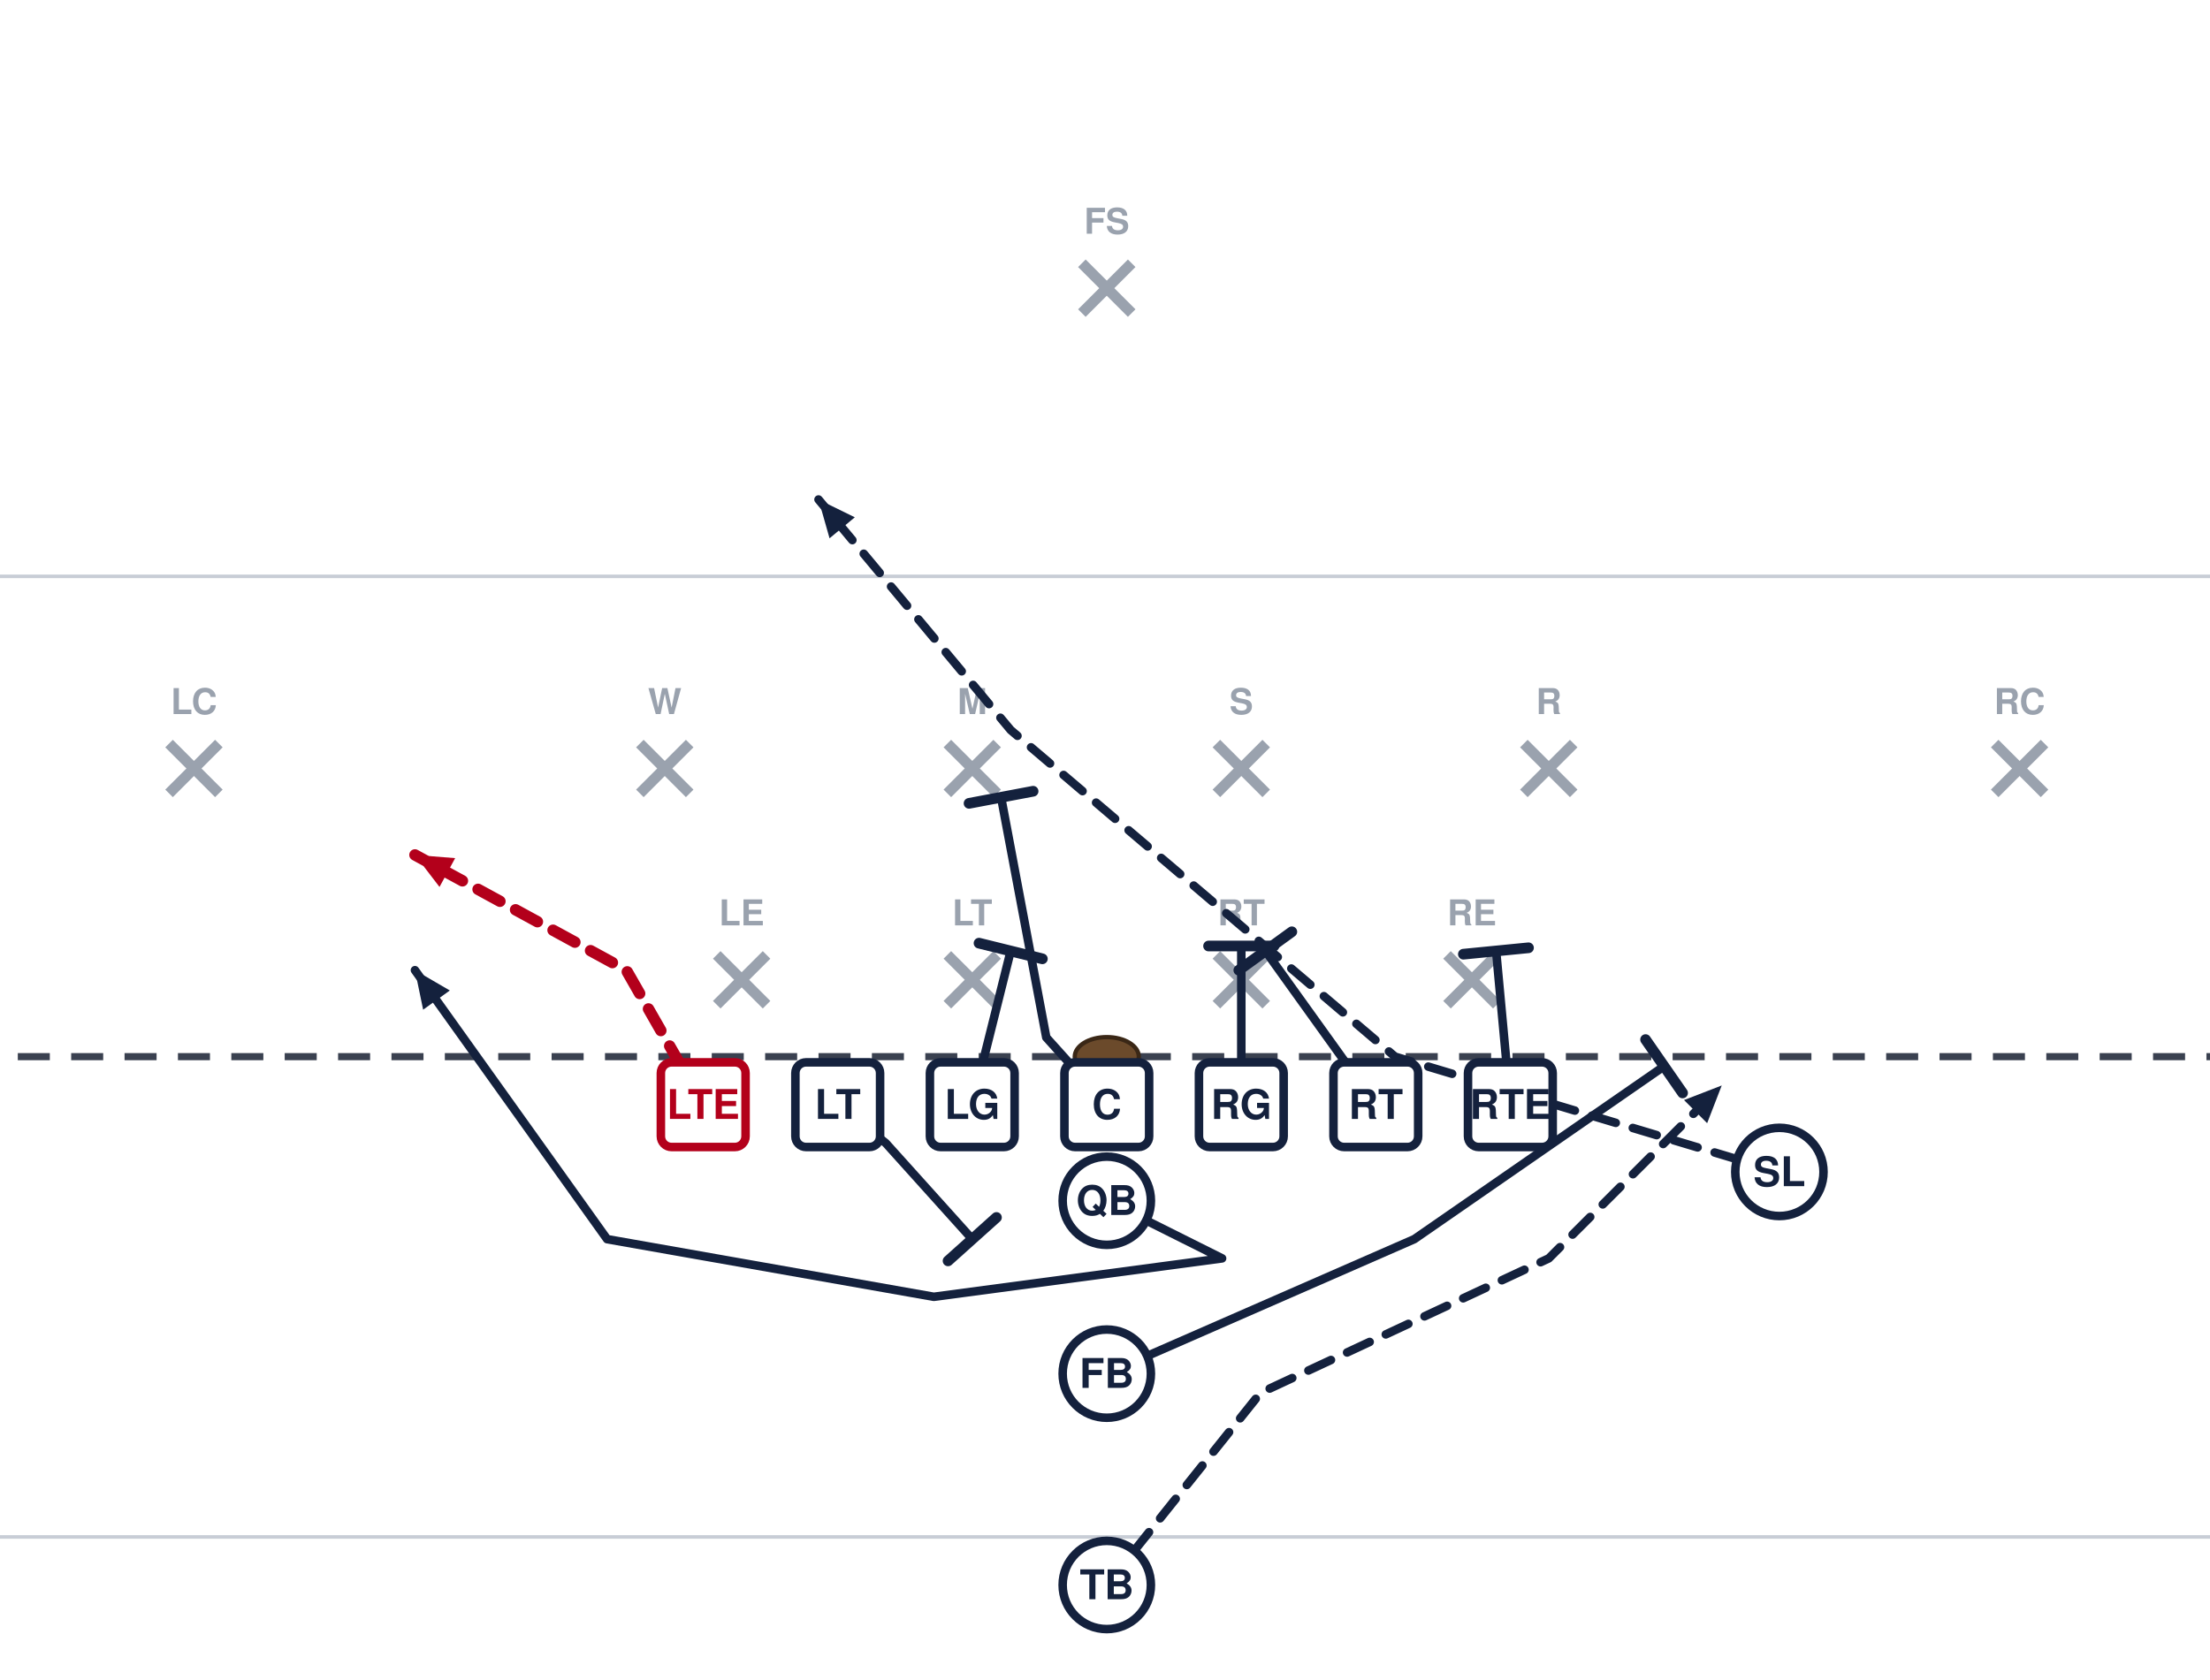
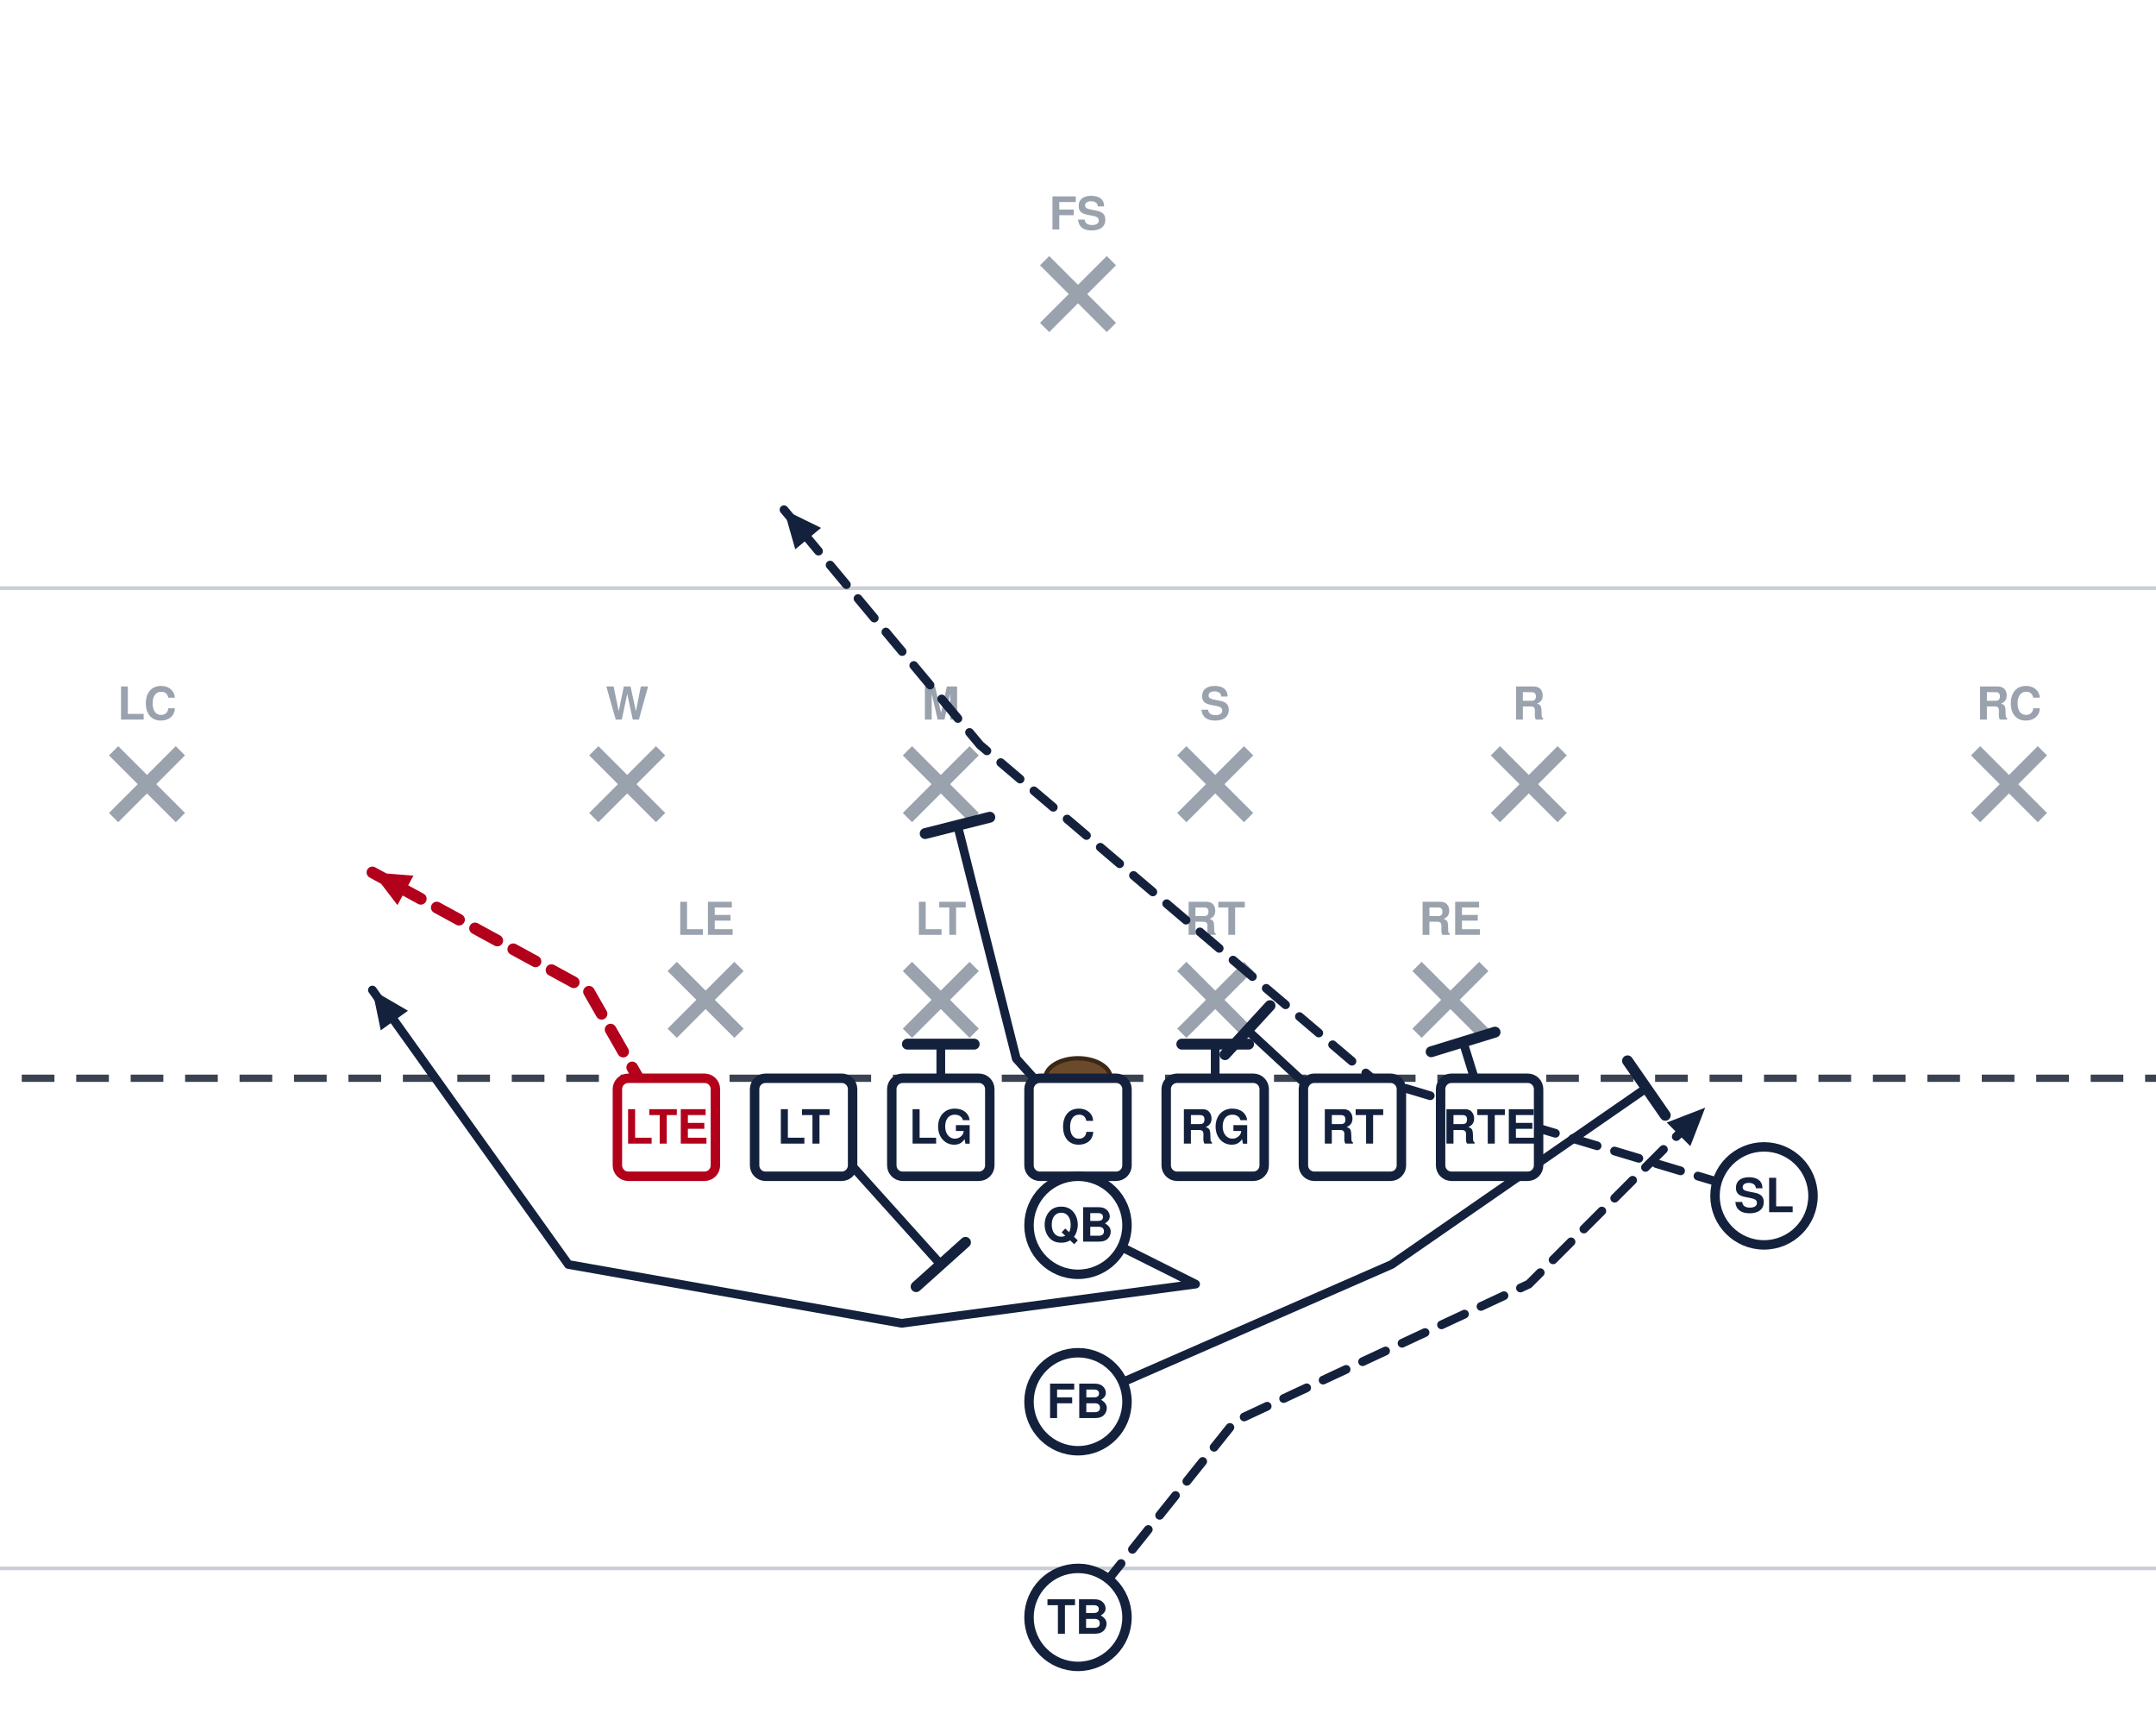
- <svg xmlns="http://www.w3.org/2000/svg" width="621" height="472" viewBox="40 27 621 472" font-family="Segoe UI, Helvetica, Arial, sans-serif" role="img">
+ <svg xmlns="http://www.w3.org/2000/svg" width="594" height="472" viewBox="54 27 594 472" font-family="Segoe UI, Helvetica, Arial, sans-serif" role="img">
  <rect x="0" y="0" width="702" height="513" fill="#ffffff" />
  <line x1="0" y1="459.0" x2="702" y2="459.0" stroke="#c8cdd6" stroke-width="1" />
  <line x1="0" y1="189.0" x2="702" y2="189.0" stroke="#c8cdd6" stroke-width="1" />
  <line x1="0" y1="324.0" x2="702" y2="324.0" stroke="#3a4150" stroke-width="2" stroke-dasharray="9 6" />
  <ellipse cx="351.0" cy="324.0" rx="9" ry="5.5" fill="#6b4a2b" stroke="#3a2716" stroke-width="1.2" />
-   <line x1="241.4" y1="295.4" x2="255.4" y2="309.4" stroke="#9aa2ae" stroke-width="3" />
-   <line x1="255.4" y1="295.4" x2="241.4" y2="309.4" stroke="#9aa2ae" stroke-width="3" />
-   <text x="248.4" y="287.1" text-anchor="middle" font-size="10" fill="#9aa2ae" font-weight="600">LE</text>
-   <line x1="306.2" y1="295.4" x2="320.2" y2="309.4" stroke="#9aa2ae" stroke-width="3" />
-   <line x1="320.2" y1="295.4" x2="306.2" y2="309.4" stroke="#9aa2ae" stroke-width="3" />
-   <text x="313.2" y="287.1" text-anchor="middle" font-size="10" fill="#9aa2ae" font-weight="600">LT</text>
-   <line x1="381.8" y1="295.4" x2="395.8" y2="309.4" stroke="#9aa2ae" stroke-width="3" />
-   <line x1="395.8" y1="295.4" x2="381.8" y2="309.4" stroke="#9aa2ae" stroke-width="3" />
-   <text x="388.8" y="287.1" text-anchor="middle" font-size="10" fill="#9aa2ae" font-weight="600">RT</text>
-   <line x1="446.6" y1="295.4" x2="460.6" y2="309.4" stroke="#9aa2ae" stroke-width="3" />
-   <line x1="460.6" y1="295.4" x2="446.6" y2="309.4" stroke="#9aa2ae" stroke-width="3" />
-   <text x="453.6" y="287.1" text-anchor="middle" font-size="10" fill="#9aa2ae" font-weight="600">RE</text>
-   <line x1="219.8" y1="236.0" x2="233.8" y2="250.0" stroke="#9aa2ae" stroke-width="3" />
-   <line x1="233.8" y1="236.0" x2="219.8" y2="250.0" stroke="#9aa2ae" stroke-width="3" />
-   <text x="226.8" y="227.7" text-anchor="middle" font-size="10" fill="#9aa2ae" font-weight="600">W</text>
-   <line x1="306.2" y1="236.0" x2="320.2" y2="250.0" stroke="#9aa2ae" stroke-width="3" />
-   <line x1="320.2" y1="236.0" x2="306.2" y2="250.0" stroke="#9aa2ae" stroke-width="3" />
-   <text x="313.2" y="227.7" text-anchor="middle" font-size="10" fill="#9aa2ae" font-weight="600">M</text>
-   <line x1="381.8" y1="236.0" x2="395.8" y2="250.0" stroke="#9aa2ae" stroke-width="3" />
-   <line x1="395.8" y1="236.0" x2="381.8" y2="250.0" stroke="#9aa2ae" stroke-width="3" />
-   <text x="388.8" y="227.7" text-anchor="middle" font-size="10" fill="#9aa2ae" font-weight="600">S</text>
-   <line x1="468.2" y1="236.0" x2="482.2" y2="250.0" stroke="#9aa2ae" stroke-width="3" />
-   <line x1="482.2" y1="236.0" x2="468.2" y2="250.0" stroke="#9aa2ae" stroke-width="3" />
-   <text x="475.2" y="227.7" text-anchor="middle" font-size="10" fill="#9aa2ae" font-weight="600">R</text>
-   <line x1="87.5" y1="236.0" x2="101.5" y2="250.0" stroke="#9aa2ae" stroke-width="3" />
-   <line x1="101.5" y1="236.0" x2="87.5" y2="250.0" stroke="#9aa2ae" stroke-width="3" />
-   <text x="94.5" y="227.7" text-anchor="middle" font-size="10" fill="#9aa2ae" font-weight="600">LC</text>
-   <line x1="600.5" y1="236.0" x2="614.5" y2="250.0" stroke="#9aa2ae" stroke-width="3" />
-   <line x1="614.5" y1="236.0" x2="600.5" y2="250.0" stroke="#9aa2ae" stroke-width="3" />
-   <text x="607.5" y="227.7" text-anchor="middle" font-size="10" fill="#9aa2ae" font-weight="600">RC</text>
-   <line x1="344.0" y1="101.0" x2="358.0" y2="115.0" stroke="#9aa2ae" stroke-width="3" />
-   <line x1="358.0" y1="101.0" x2="344.0" y2="115.0" stroke="#9aa2ae" stroke-width="3" />
-   <text x="351.0" y="92.7" text-anchor="middle" font-size="10" fill="#9aa2ae" font-weight="600">FS</text>
+   <line x1="239.2" y1="293.2" x2="257.6" y2="311.6" stroke="#9aa2ae" stroke-width="3.6" />
+   <line x1="257.6" y1="293.2" x2="239.2" y2="311.6" stroke="#9aa2ae" stroke-width="3.6" />
+   <text x="248.4" y="284.5" text-anchor="middle" font-size="12.5" fill="#9aa2ae" font-weight="600">LE</text>
+   <line x1="304.0" y1="293.2" x2="322.4" y2="311.6" stroke="#9aa2ae" stroke-width="3.6" />
+   <line x1="322.4" y1="293.2" x2="304.0" y2="311.6" stroke="#9aa2ae" stroke-width="3.6" />
+   <text x="313.2" y="284.5" text-anchor="middle" font-size="12.5" fill="#9aa2ae" font-weight="600">LT</text>
+   <line x1="379.6" y1="293.2" x2="398.0" y2="311.6" stroke="#9aa2ae" stroke-width="3.6" />
+   <line x1="398.0" y1="293.2" x2="379.6" y2="311.6" stroke="#9aa2ae" stroke-width="3.6" />
+   <text x="388.8" y="284.5" text-anchor="middle" font-size="12.5" fill="#9aa2ae" font-weight="600">RT</text>
+   <line x1="444.4" y1="293.2" x2="462.8" y2="311.6" stroke="#9aa2ae" stroke-width="3.6" />
+   <line x1="462.8" y1="293.2" x2="444.4" y2="311.6" stroke="#9aa2ae" stroke-width="3.6" />
+   <text x="453.6" y="284.5" text-anchor="middle" font-size="12.5" fill="#9aa2ae" font-weight="600">RE</text>
+   <line x1="217.6" y1="233.8" x2="236.0" y2="252.2" stroke="#9aa2ae" stroke-width="3.6" />
+   <line x1="236.0" y1="233.8" x2="217.6" y2="252.2" stroke="#9aa2ae" stroke-width="3.6" />
+   <text x="226.8" y="225.2" text-anchor="middle" font-size="12.5" fill="#9aa2ae" font-weight="600">W</text>
+   <line x1="304.0" y1="233.8" x2="322.4" y2="252.2" stroke="#9aa2ae" stroke-width="3.6" />
+   <line x1="322.4" y1="233.8" x2="304.0" y2="252.2" stroke="#9aa2ae" stroke-width="3.6" />
+   <text x="313.2" y="225.2" text-anchor="middle" font-size="12.5" fill="#9aa2ae" font-weight="600">M</text>
+   <line x1="379.6" y1="233.8" x2="398.0" y2="252.2" stroke="#9aa2ae" stroke-width="3.6" />
+   <line x1="398.0" y1="233.8" x2="379.6" y2="252.2" stroke="#9aa2ae" stroke-width="3.6" />
+   <text x="388.8" y="225.2" text-anchor="middle" font-size="12.5" fill="#9aa2ae" font-weight="600">S</text>
+   <line x1="466.0" y1="233.8" x2="484.4" y2="252.2" stroke="#9aa2ae" stroke-width="3.6" />
+   <line x1="484.4" y1="233.8" x2="466.0" y2="252.2" stroke="#9aa2ae" stroke-width="3.6" />
+   <text x="475.2" y="225.2" text-anchor="middle" font-size="12.5" fill="#9aa2ae" font-weight="600">R</text>
+   <line x1="85.3" y1="233.8" x2="103.7" y2="252.2" stroke="#9aa2ae" stroke-width="3.6" />
+   <line x1="103.7" y1="233.8" x2="85.3" y2="252.2" stroke="#9aa2ae" stroke-width="3.6" />
+   <text x="94.5" y="225.2" text-anchor="middle" font-size="12.5" fill="#9aa2ae" font-weight="600">LC</text>
+   <line x1="598.3" y1="233.8" x2="616.7" y2="252.2" stroke="#9aa2ae" stroke-width="3.6" />
+   <line x1="616.7" y1="233.8" x2="598.3" y2="252.2" stroke="#9aa2ae" stroke-width="3.6" />
+   <text x="607.5" y="225.2" text-anchor="middle" font-size="12.5" fill="#9aa2ae" font-weight="600">RC</text>
+   <line x1="341.8" y1="98.8" x2="360.2" y2="117.2" stroke="#9aa2ae" stroke-width="3.6" />
+   <line x1="360.2" y1="98.8" x2="341.8" y2="117.2" stroke="#9aa2ae" stroke-width="3.6" />
+   <text x="351.0" y="90.2" text-anchor="middle" font-size="12.5" fill="#9aa2ae" font-weight="600">FS</text>
  <path d="M237.6,337.5 L216.0,299.7 L156.6,267.3" fill="none" stroke="#b3001b" stroke-width="3.2" stroke-linecap="round" stroke-linejoin="round" stroke-dasharray="7 5" />
  <polygon points="156.6,267.3 167.9,268.2 163.5,276.3" fill="#b3001b" />
  <path d="M275.4,337.5 L288.9,348.3 L313.2,375.3" fill="none" stroke="#14213d" stroke-width="2.4" stroke-linecap="round" stroke-linejoin="round" />
  <line x1="320.0" y1="369.2" x2="306.4" y2="381.4" stroke="#14213d" stroke-width="3.0" stroke-linecap="round" />
-   <path d="M313.2,337.5 L324.0,294.3" fill="none" stroke="#14213d" stroke-width="2.4" stroke-linecap="round" stroke-linejoin="round" />
-   <line x1="315.1" y1="292.1" x2="332.9" y2="296.5" stroke="#14213d" stroke-width="3.0" stroke-linecap="round" />
-   <path d="M351.0,337.5 L334.0,318.6 L321.3,251.1" fill="none" stroke="#14213d" stroke-width="2.4" stroke-linecap="round" stroke-linejoin="round" />
-   <line x1="312.3" y1="252.8" x2="330.3" y2="249.4" stroke="#14213d" stroke-width="3.0" stroke-linecap="round" />
-   <path d="M388.8,337.5 L388.8,292.9" fill="none" stroke="#14213d" stroke-width="2.4" stroke-linecap="round" stroke-linejoin="round" />
-   <line x1="379.6" y1="292.9" x2="398.0" y2="292.9" stroke="#14213d" stroke-width="3.0" stroke-linecap="round" />
-   <path d="M426.6,337.5 L395.6,294.3" fill="none" stroke="#14213d" stroke-width="2.4" stroke-linecap="round" stroke-linejoin="round" />
-   <line x1="388.1" y1="299.7" x2="403.0" y2="288.9" stroke="#14213d" stroke-width="3.0" stroke-linecap="round" />
-   <path d="M464.4,337.5 L460.4,294.3" fill="none" stroke="#14213d" stroke-width="2.4" stroke-linecap="round" stroke-linejoin="round" />
-   <line x1="451.2" y1="295.2" x2="469.5" y2="293.4" stroke="#14213d" stroke-width="3.0" stroke-linecap="round" />
+   <path d="M313.2,337.5 L313.2,314.6" fill="none" stroke="#14213d" stroke-width="2.4" stroke-linecap="round" stroke-linejoin="round" />
+   <line x1="304.0" y1="314.6" x2="322.4" y2="314.6" stroke="#14213d" stroke-width="3.0" stroke-linecap="round" />
+   <path d="M351.0,337.5 L334.0,318.6 L317.8,254.3" fill="none" stroke="#14213d" stroke-width="2.4" stroke-linecap="round" stroke-linejoin="round" />
+   <line x1="308.9" y1="256.6" x2="326.7" y2="252.1" stroke="#14213d" stroke-width="3.0" stroke-linecap="round" />
+   <path d="M388.8,337.5 L388.8,314.6" fill="none" stroke="#14213d" stroke-width="2.4" stroke-linecap="round" stroke-linejoin="round" />
+   <line x1="379.6" y1="314.6" x2="398.0" y2="314.6" stroke="#14213d" stroke-width="3.0" stroke-linecap="round" />
+   <path d="M426.6,337.5 L397.7,310.8" fill="none" stroke="#14213d" stroke-width="2.4" stroke-linecap="round" stroke-linejoin="round" />
+   <line x1="391.5" y1="317.5" x2="403.9" y2="304.0" stroke="#14213d" stroke-width="3.0" stroke-linecap="round" />
+   <path d="M464.4,337.5 L457.1,314.0" fill="none" stroke="#14213d" stroke-width="2.4" stroke-linecap="round" stroke-linejoin="round" />
+   <line x1="448.3" y1="316.7" x2="465.9" y2="311.3" stroke="#14213d" stroke-width="3.0" stroke-linecap="round" />
  <path d="M540.0,356.4 L432.0,324.0 L324.0,232.2 L270.0,167.4" fill="none" stroke="#14213d" stroke-width="2.4" stroke-linecap="round" stroke-linejoin="round" stroke-dasharray="7 5" />
  <polygon points="270.0,167.4 280.2,172.4 273.1,178.3" fill="#14213d" />
  <path d="M351.0,364.5 L383.4,380.7 L302.4,391.5 L210.6,375.3 L156.6,299.7" fill="none" stroke="#14213d" stroke-width="2.4" stroke-linecap="round" stroke-linejoin="round" />
  <polygon points="156.6,299.7 166.4,305.4 158.9,310.8" fill="#14213d" />
  <path d="M351.0,413.1 L437.4,375.3 L507.6,326.7" fill="none" stroke="#14213d" stroke-width="2.4" stroke-linecap="round" stroke-linejoin="round" />
  <line x1="502.4" y1="319.2" x2="512.8" y2="334.2" stroke="#14213d" stroke-width="3.0" stroke-linecap="round" />
  <path d="M351.0,472.5 L394.2,418.5 L475.2,380.7 L523.8,332.1" fill="none" stroke="#14213d" stroke-width="2.4" stroke-linecap="round" stroke-linejoin="round" stroke-dasharray="7 5" />
  <polygon points="523.8,332.1 519.7,342.7 513.2,336.2" fill="#14213d" />
-   <rect x="225.7" y="325.6" width="23.8" height="23.8" rx="3" fill="#ffffff" stroke="#b3001b" stroke-width="2.4" />
-   <text x="237.6" y="341.5" text-anchor="middle" font-size="11.5" font-weight="700" fill="#b3001b">LTE</text>
-   <rect x="263.5" y="325.6" width="23.8" height="23.8" rx="3" fill="#ffffff" stroke="#14213d" stroke-width="2.4" />
-   <text x="275.4" y="341.5" text-anchor="middle" font-size="11.5" font-weight="700" fill="#14213d">LT</text>
-   <rect x="301.3" y="325.6" width="23.8" height="23.8" rx="3" fill="#ffffff" stroke="#14213d" stroke-width="2.4" />
-   <text x="313.2" y="341.5" text-anchor="middle" font-size="11.5" font-weight="700" fill="#14213d">LG</text>
-   <rect x="339.1" y="325.6" width="23.8" height="23.8" rx="3" fill="#ffffff" stroke="#14213d" stroke-width="2.4" />
-   <text x="351.0" y="341.5" text-anchor="middle" font-size="11.5" font-weight="700" fill="#14213d">C</text>
-   <rect x="376.9" y="325.6" width="23.8" height="23.8" rx="3" fill="#ffffff" stroke="#14213d" stroke-width="2.4" />
-   <text x="388.8" y="341.5" text-anchor="middle" font-size="11.5" font-weight="700" fill="#14213d">RG</text>
-   <rect x="414.7" y="325.6" width="23.8" height="23.8" rx="3" fill="#ffffff" stroke="#14213d" stroke-width="2.4" />
-   <text x="426.6" y="341.5" text-anchor="middle" font-size="11.5" font-weight="700" fill="#14213d">RT</text>
-   <rect x="452.5" y="325.6" width="23.8" height="23.8" rx="3" fill="#ffffff" stroke="#14213d" stroke-width="2.4" />
-   <text x="464.4" y="341.5" text-anchor="middle" font-size="11.5" font-weight="700" fill="#14213d">RTE</text>
-   <circle cx="540.0" cy="356.4" r="12.4" fill="#ffffff" stroke="#14213d" stroke-width="2.4" />
-   <text x="540.0" y="360.4" text-anchor="middle" font-size="11.5" font-weight="700" fill="#14213d">SL</text>
-   <circle cx="351.0" cy="364.5" r="12.4" fill="#ffffff" stroke="#14213d" stroke-width="2.4" />
-   <text x="351.0" y="368.5" text-anchor="middle" font-size="11.5" font-weight="700" fill="#14213d">QB</text>
-   <circle cx="351.0" cy="413.1" r="12.4" fill="#ffffff" stroke="#14213d" stroke-width="2.4" />
-   <text x="351.0" y="417.1" text-anchor="middle" font-size="11.5" font-weight="700" fill="#14213d">FB</text>
-   <circle cx="351.0" cy="472.5" r="12.4" fill="#ffffff" stroke="#14213d" stroke-width="2.4" />
-   <text x="351.0" y="476.5" text-anchor="middle" font-size="11.5" font-weight="700" fill="#14213d">TB</text>
+   <rect x="224.1" y="324.0" width="27.0" height="27.0" rx="3" fill="#ffffff" stroke="#b3001b" stroke-width="2.6" />
+   <text x="237.6" y="342.0" text-anchor="middle" font-size="13" font-weight="700" fill="#b3001b">LTE</text>
+   <rect x="261.9" y="324.0" width="27.0" height="27.0" rx="3" fill="#ffffff" stroke="#14213d" stroke-width="2.6" />
+   <text x="275.4" y="342.0" text-anchor="middle" font-size="13" font-weight="700" fill="#14213d">LT</text>
+   <rect x="299.7" y="324.0" width="27.0" height="27.0" rx="3" fill="#ffffff" stroke="#14213d" stroke-width="2.6" />
+   <text x="313.2" y="342.0" text-anchor="middle" font-size="13" font-weight="700" fill="#14213d">LG</text>
+   <rect x="337.5" y="324.0" width="27.0" height="27.0" rx="3" fill="#ffffff" stroke="#14213d" stroke-width="2.6" />
+   <text x="351.0" y="342.0" text-anchor="middle" font-size="13" font-weight="700" fill="#14213d">C</text>
+   <rect x="375.3" y="324.0" width="27.0" height="27.0" rx="3" fill="#ffffff" stroke="#14213d" stroke-width="2.6" />
+   <text x="388.8" y="342.0" text-anchor="middle" font-size="13" font-weight="700" fill="#14213d">RG</text>
+   <rect x="413.1" y="324.0" width="27.0" height="27.0" rx="3" fill="#ffffff" stroke="#14213d" stroke-width="2.6" />
+   <text x="426.6" y="342.0" text-anchor="middle" font-size="13" font-weight="700" fill="#14213d">RT</text>
+   <rect x="450.9" y="324.0" width="27.0" height="27.0" rx="3" fill="#ffffff" stroke="#14213d" stroke-width="2.6" />
+   <text x="464.4" y="342.0" text-anchor="middle" font-size="13" font-weight="700" fill="#14213d">RTE</text>
+   <circle cx="540.0" cy="356.4" r="13.5" fill="#ffffff" stroke="#14213d" stroke-width="2.6" />
+   <text x="540.0" y="360.9" text-anchor="middle" font-size="13" font-weight="700" fill="#14213d">SL</text>
+   <circle cx="351.0" cy="364.5" r="13.5" fill="#ffffff" stroke="#14213d" stroke-width="2.6" />
+   <text x="351.0" y="369.0" text-anchor="middle" font-size="13" font-weight="700" fill="#14213d">QB</text>
+   <circle cx="351.0" cy="413.1" r="13.5" fill="#ffffff" stroke="#14213d" stroke-width="2.6" />
+   <text x="351.0" y="417.6" text-anchor="middle" font-size="13" font-weight="700" fill="#14213d">FB</text>
+   <circle cx="351.0" cy="472.5" r="13.5" fill="#ffffff" stroke="#14213d" stroke-width="2.6" />
+   <text x="351.0" y="477.0" text-anchor="middle" font-size="13" font-weight="700" fill="#14213d">TB</text>
</svg>
